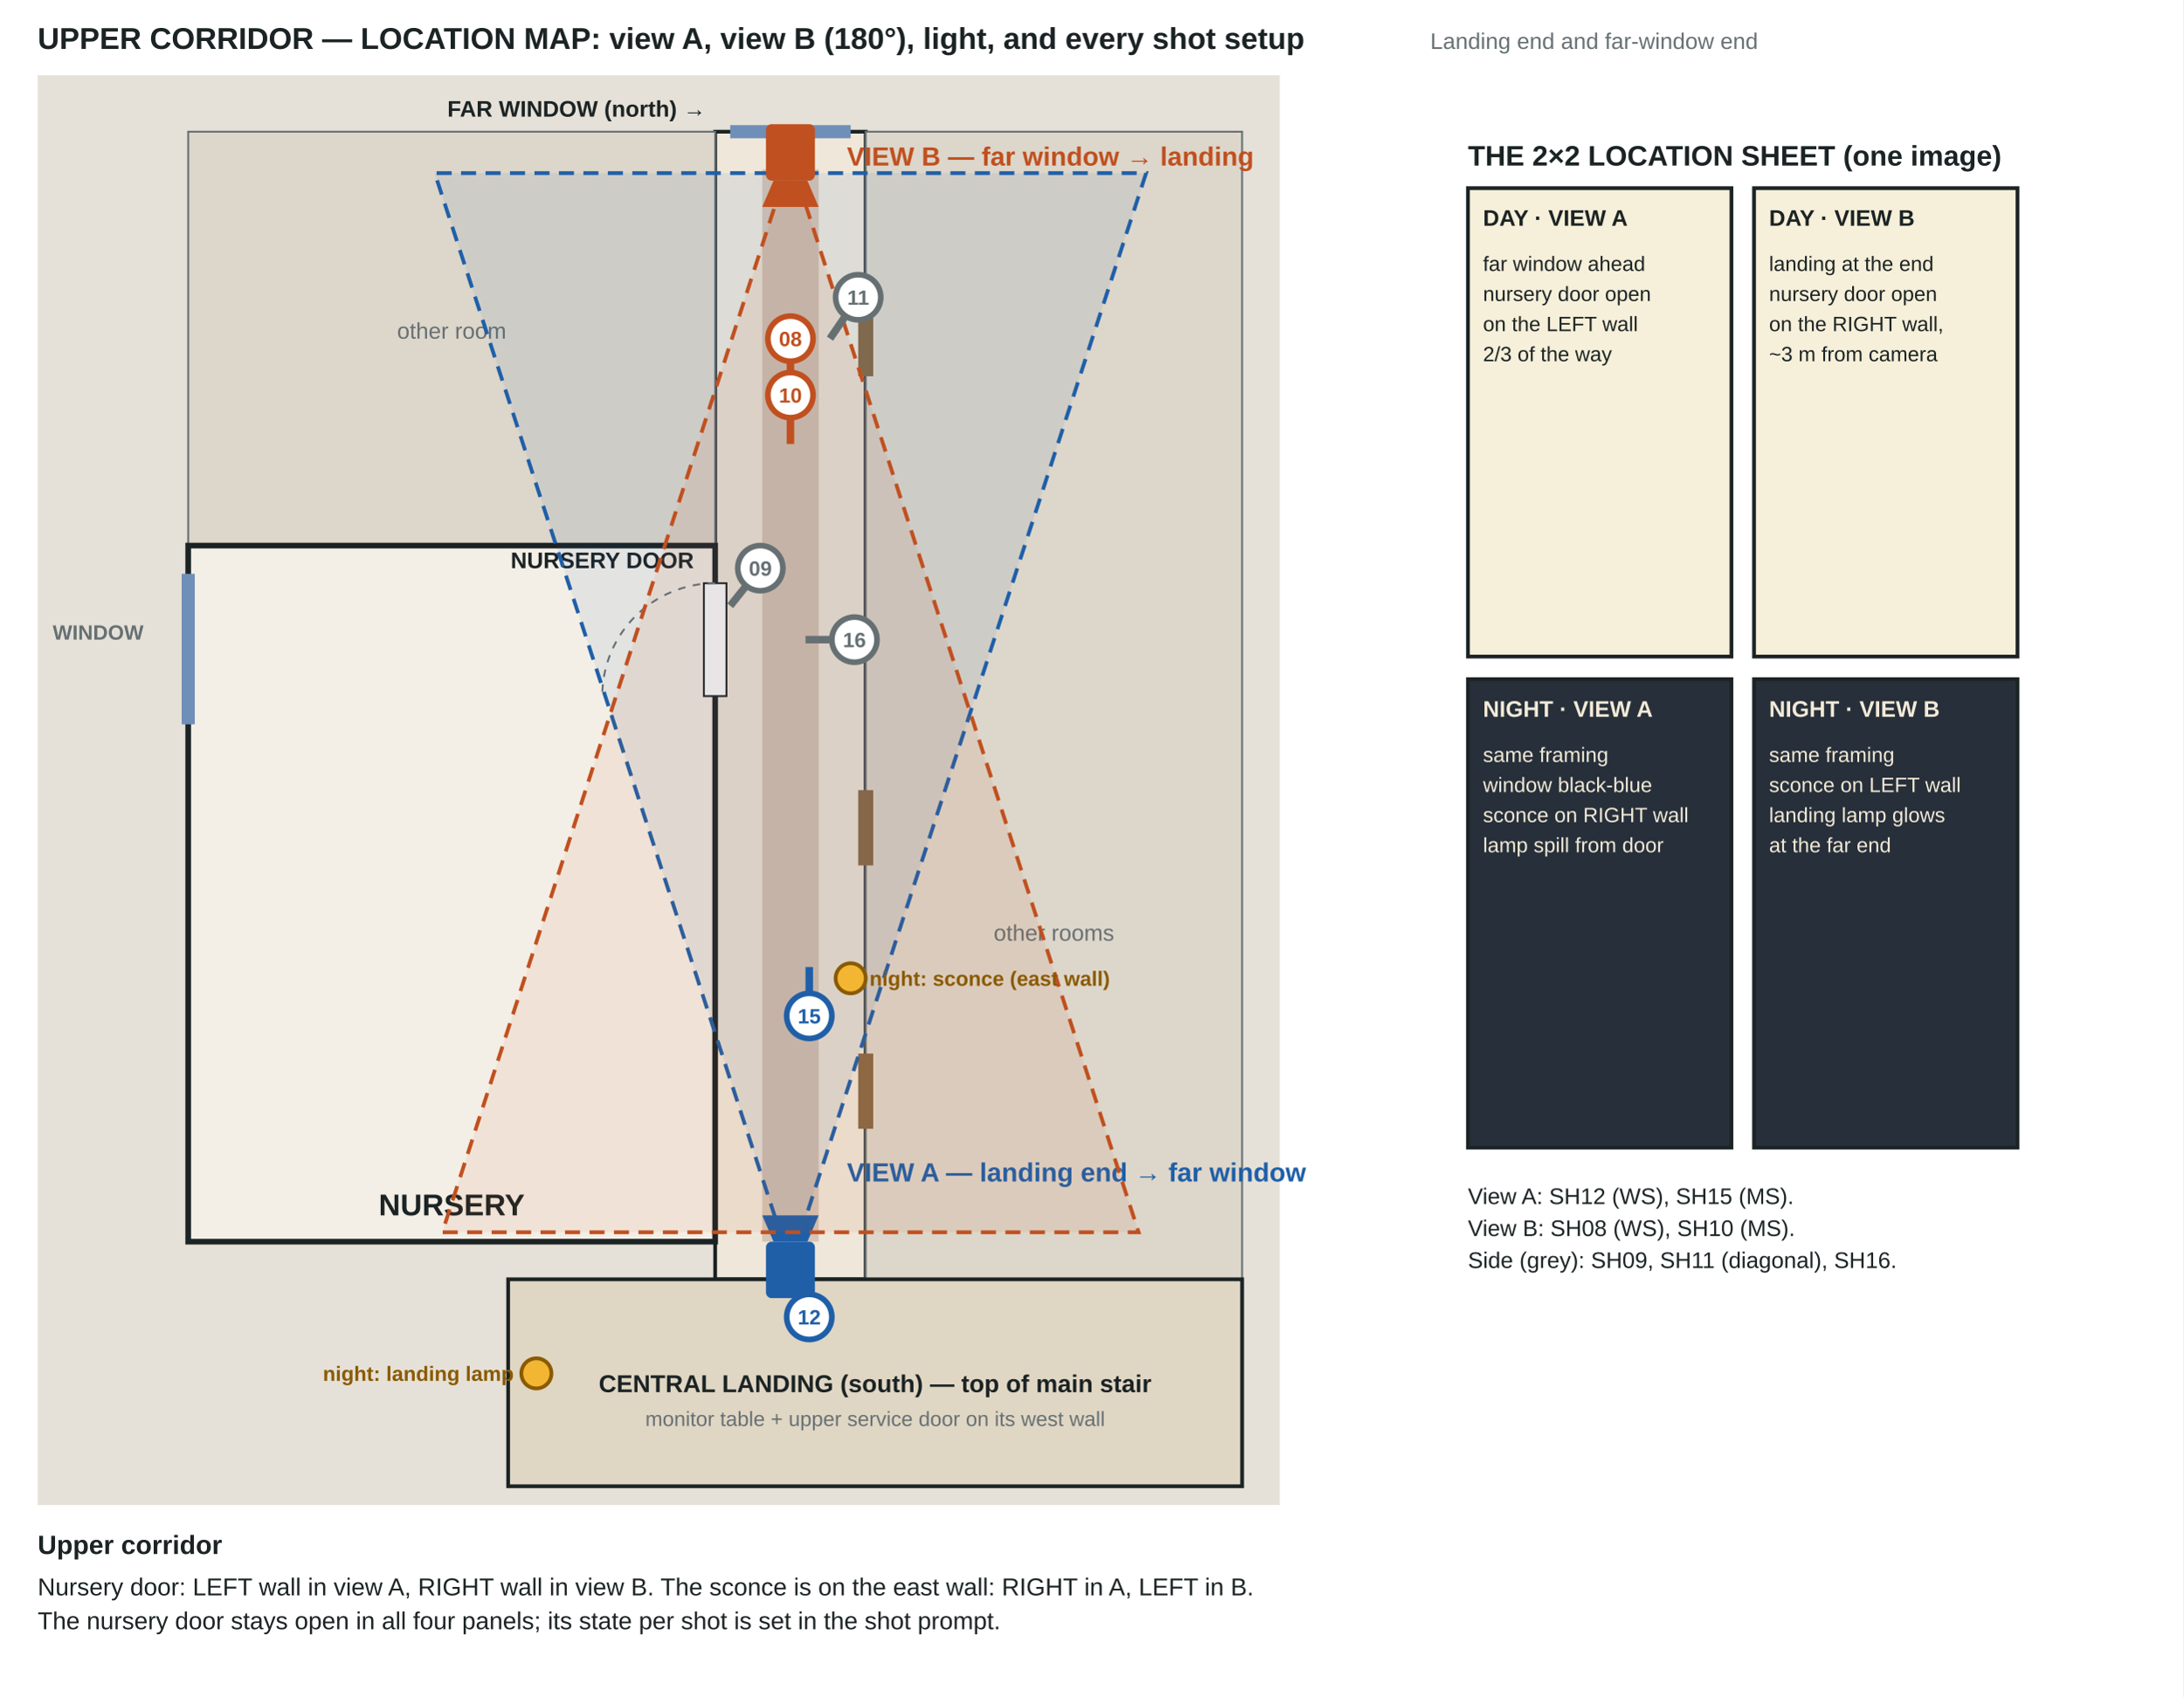
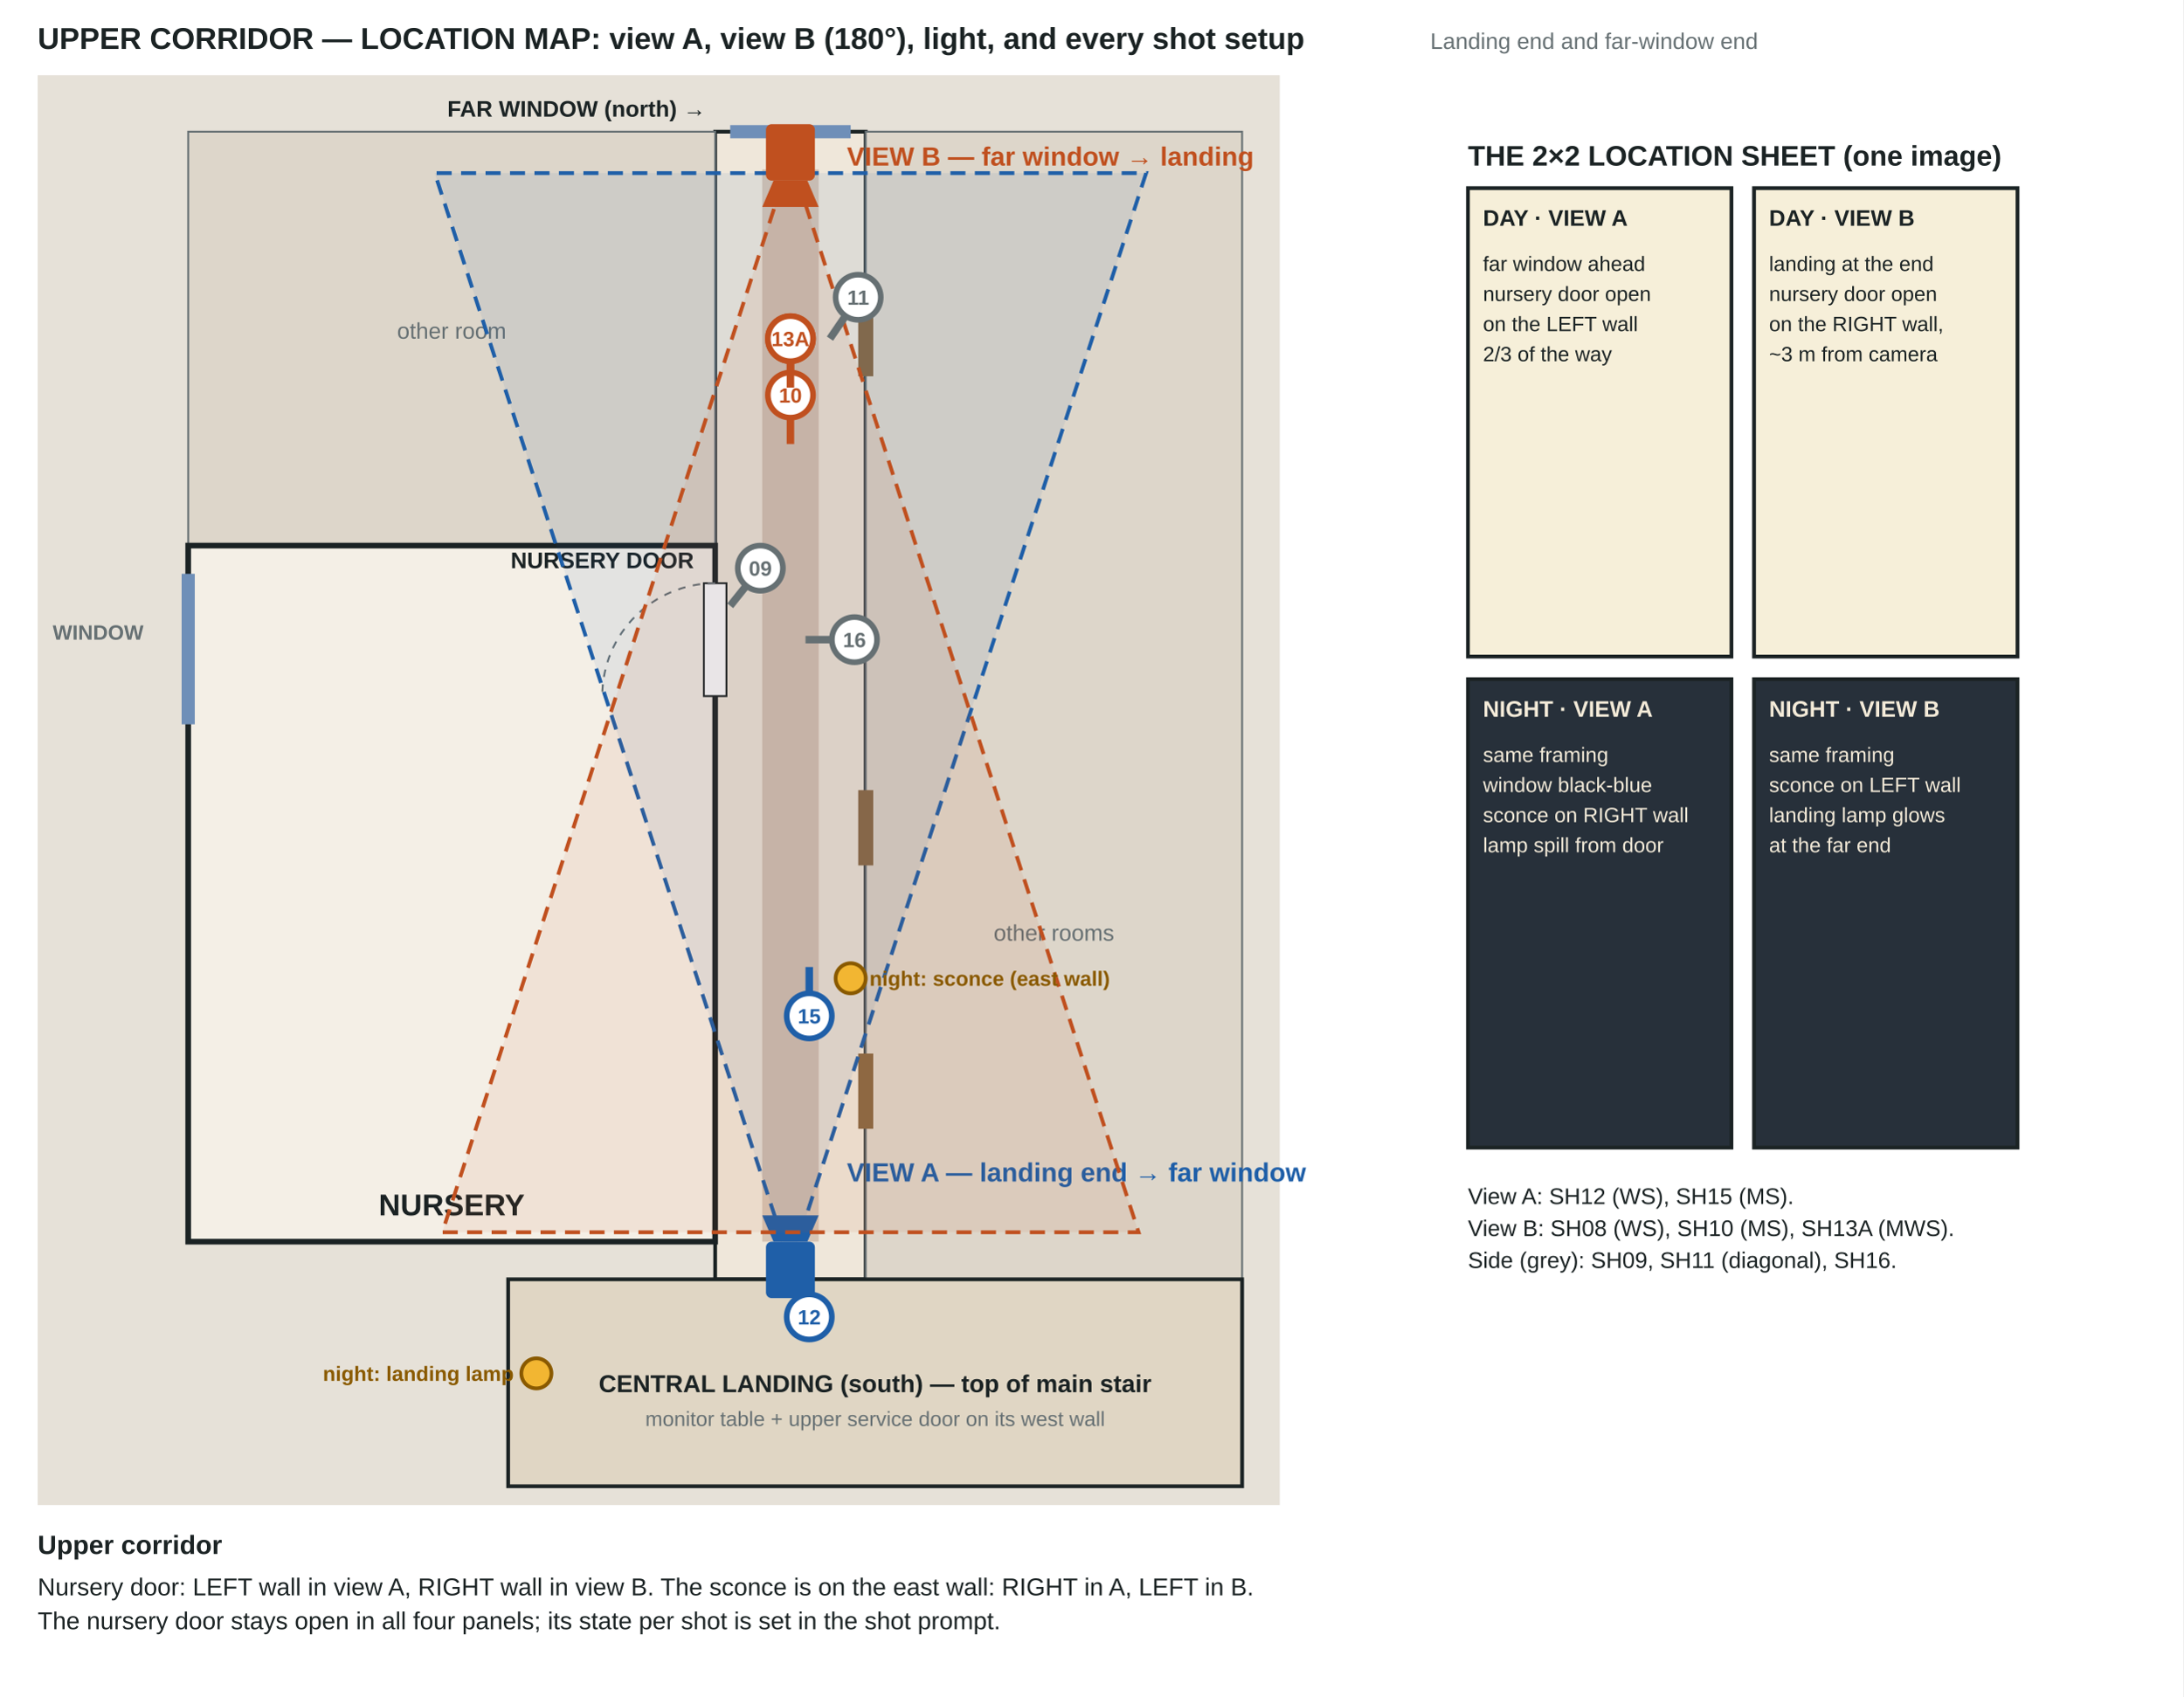
<svg xmlns="http://www.w3.org/2000/svg" width="1160" height="902" viewBox="0 0 1160 902">
  <rect width="100%" height="100%" fill="#ffffff" />
  <g transform="translate(20,40)">
    <rect x="0" y="0" width="660" height="760" fill="#e6e1d8" />
    <rect x="360" y="30" width="80" height="610" fill="#efe7da" stroke="#1b2324" stroke-width="2" />
    <rect x="385" y="50" width="30" height="570" fill="#b99a86" opacity="0.45" />
    <line x1="368" y1="30" x2="432" y2="30" stroke="#6f8fb8" stroke-width="7" />
    <text x="452" y="330" font-size="13" fill="#1b2324" text-anchor="start" font-weight="700" font-family="Arial, Helvetica, sans-serif">UPPER CORRIDOR</text>
    <rect x="440" y="30" width="200" height="610" fill="#ddd6ca" stroke="#667073" />
    <rect x="436" y="120" width="8" height="40" fill="#8a6a45" />
    <rect x="436" y="380" width="8" height="40" fill="#8a6a45" />
    <rect x="436" y="520" width="8" height="40" fill="#8a6a45" />
    <text x="540" y="460" font-size="12" fill="#667073" text-anchor="middle" font-weight="400" font-family="Arial, Helvetica, sans-serif">other rooms</text>
    <rect x="80" y="30" width="280" height="220" fill="#ddd6ca" stroke="#667073" />
    <text x="220" y="140" font-size="12" fill="#667073" text-anchor="middle" font-weight="400" font-family="Arial, Helvetica, sans-serif">other room</text>
    <text x="355" y="22" font-size="12" fill="#1b2324" text-anchor="end" font-weight="700" font-family="Arial, Helvetica, sans-serif">FAR WINDOW (north) →</text>
    <rect x="250" y="640" width="390" height="110" fill="#e0d6c4" stroke="#1b2324" stroke-width="2" />
    <text x="445" y="700" font-size="13" fill="#1b2324" text-anchor="middle" font-weight="700" font-family="Arial, Helvetica, sans-serif">CENTRAL LANDING (south) — top of main stair</text>
    <text x="445" y="718" font-size="11" fill="#667073" text-anchor="middle" font-weight="400" font-family="Arial, Helvetica, sans-serif">monitor table + upper service door on its west wall</text>
    <rect x="80" y="250" width="280" height="370" fill="#f4efe6" stroke="#1b2324" stroke-width="3" />
    <text x="220" y="606" font-size="16" fill="#1b2324" text-anchor="middle" font-weight="700" font-family="Arial, Helvetica, sans-serif">NURSERY</text>
    <line x1="80" y1="265" x2="80" y2="345" stroke="#6f8fb8" stroke-width="7" />
    <text x="8" y="300" font-size="11" fill="#667073" text-anchor="start" font-weight="700" font-family="Arial, Helvetica, sans-serif">WINDOW</text>
    <rect x="354" y="270" width="12" height="60" fill="#ffffff" stroke="#1b2324" />
    <path d="M360 270 A60 60 0 0 0 300 330" fill="none" stroke="#667073" stroke-dasharray="4 4" />
    <text x="300" y="262" font-size="12" fill="#1b2324" text-anchor="middle" font-weight="700" font-family="Arial, Helvetica, sans-serif">NURSERY DOOR</text>
    <polygon points="400,632 211,52 589,52" fill="#1f5fa8" fill-opacity="0.08" stroke="#1f5fa8" stroke-width="2" stroke-dasharray="8 5" />
    <g transform="translate(400,632) rotate(-90)">
      <rect x="-18" y="-13" width="30" height="26" rx="3" fill="#1f5fa8" />
      <polygon points="12,-9 26,-15 26,15 12,9" fill="#1f5fa8" />
    </g>
    <text x="430" y="588" font-size="14" fill="#1f5fa8" text-anchor="start" font-weight="700" font-family="Arial, Helvetica, sans-serif">VIEW A — landing end → far window</text>
    <polygon points="400,44 585,615 215,615" fill="#c0501f" fill-opacity="0.08" stroke="#c0501f" stroke-width="2" stroke-dasharray="8 5" />
    <g transform="translate(400,44) rotate(90)">
      <rect x="-18" y="-13" width="30" height="26" rx="3" fill="#c0501f" />
      <polygon points="12,-9 26,-15 26,15 12,9" fill="#c0501f" />
    </g>
    <text x="430" y="48" font-size="14" fill="#c0501f" text-anchor="start" font-weight="700" font-family="Arial, Helvetica, sans-serif">VIEW B — far window → landing</text>
    <circle cx="432" cy="480" r="8" fill="#f2b632" stroke="#8a5a00" stroke-width="2" />
    <text x="442" y="484" font-size="11" fill="#8a5a00" text-anchor="start" font-weight="700" font-family="Arial, Helvetica, sans-serif">night: sconce (east wall)</text>
    <circle cx="265" cy="690" r="8" fill="#f2b632" stroke="#8a5a00" stroke-width="2" />
    <text x="253" y="694" font-size="11" fill="#8a5a00" text-anchor="end" font-weight="700" font-family="Arial, Helvetica, sans-serif">night: landing lamp</text>
    <line x1="410" y1="660" x2="410" y2="634" stroke="#1f5fa8" stroke-width="4" />
    <circle cx="410" cy="660" r="12" fill="#ffffff" stroke="#1f5fa8" stroke-width="3" />
    <text x="410" y="664" font-size="11" fill="#1f5fa8" text-anchor="middle" font-weight="700" font-family="Arial, Helvetica, sans-serif">12</text>
    <line x1="410" y1="500" x2="410" y2="474" stroke="#1f5fa8" stroke-width="4" />
    <circle cx="410" cy="500" r="12" fill="#ffffff" stroke="#1f5fa8" stroke-width="3" />
    <text x="410" y="504" font-size="11" fill="#1f5fa8" text-anchor="middle" font-weight="700" font-family="Arial, Helvetica, sans-serif">15</text>
    <line x1="400" y1="140" x2="400" y2="166" stroke="#c0501f" stroke-width="4" />
    <circle cx="400" cy="140" r="12" fill="#ffffff" stroke="#c0501f" stroke-width="3" />
    <text x="400" y="144" font-size="11" fill="#c0501f" text-anchor="middle" font-weight="700" font-family="Arial, Helvetica, sans-serif">08</text>
    <line x1="400" y1="170" x2="400" y2="196" stroke="#c0501f" stroke-width="4" />
    <circle cx="400" cy="170" r="12" fill="#ffffff" stroke="#c0501f" stroke-width="3" />
    <text x="400" y="174" font-size="11" fill="#c0501f" text-anchor="middle" font-weight="700" font-family="Arial, Helvetica, sans-serif">10</text>
+     <line x1="400" y1="140" x2="400" y2="166" stroke="#c0501f" stroke-width="4" />
+     <circle cx="400" cy="140" r="12" fill="#ffffff" stroke="#c0501f" stroke-width="3" />
+     <text x="400" y="144" font-size="11" fill="#c0501f" text-anchor="middle" font-weight="700" font-family="Arial, Helvetica, sans-serif">13A</text>
    <line x1="384" y1="262" x2="368" y2="282" stroke="#667073" stroke-width="4" />
    <circle cx="384" cy="262" r="12" fill="#ffffff" stroke="#667073" stroke-width="3" />
    <text x="384" y="266" font-size="11" fill="#667073" text-anchor="middle" font-weight="700" font-family="Arial, Helvetica, sans-serif">09</text>
    <line x1="436" y1="118" x2="421" y2="140" stroke="#667073" stroke-width="4" />
    <circle cx="436" cy="118" r="12" fill="#ffffff" stroke="#667073" stroke-width="3" />
    <text x="436" y="122" font-size="11" fill="#667073" text-anchor="middle" font-weight="700" font-family="Arial, Helvetica, sans-serif">11</text>
    <line x1="434" y1="300" x2="408" y2="300" stroke="#667073" stroke-width="4" />
    <circle cx="434" cy="300" r="12" fill="#ffffff" stroke="#667073" stroke-width="3" />
    <text x="434" y="304" font-size="11" fill="#667073" text-anchor="middle" font-weight="700" font-family="Arial, Helvetica, sans-serif">16</text>
    <text x="760" y="48" font-size="15" fill="#1b2324" text-anchor="start" font-weight="700" font-family="Arial, Helvetica, sans-serif">THE 2×2 LOCATION SHEET (one image)</text>
    <rect x="760" y="60" width="140" height="249" fill="#f6efd9" stroke="#1b2324" stroke-width="2" />
    <text x="768" y="80" font-size="12" fill="#1b2324" text-anchor="start" font-weight="700" font-family="Arial, Helvetica, sans-serif">DAY · VIEW A</text>
    <text x="768" y="104" font-size="11" fill="#1b2324" text-anchor="start" font-weight="400" font-family="Arial, Helvetica, sans-serif">far window ahead</text>
    <text x="768" y="120" font-size="11" fill="#1b2324" text-anchor="start" font-weight="400" font-family="Arial, Helvetica, sans-serif">nursery door open</text>
    <text x="768" y="136" font-size="11" fill="#1b2324" text-anchor="start" font-weight="400" font-family="Arial, Helvetica, sans-serif">on the LEFT wall</text>
    <text x="768" y="152" font-size="11" fill="#1b2324" text-anchor="start" font-weight="400" font-family="Arial, Helvetica, sans-serif">2/3 of the way</text>
    <rect x="912" y="60" width="140" height="249" fill="#f6efd9" stroke="#1b2324" stroke-width="2" />
    <text x="920" y="80" font-size="12" fill="#1b2324" text-anchor="start" font-weight="700" font-family="Arial, Helvetica, sans-serif">DAY · VIEW B</text>
    <text x="920" y="104" font-size="11" fill="#1b2324" text-anchor="start" font-weight="400" font-family="Arial, Helvetica, sans-serif">landing at the end</text>
    <text x="920" y="120" font-size="11" fill="#1b2324" text-anchor="start" font-weight="400" font-family="Arial, Helvetica, sans-serif">nursery door open</text>
    <text x="920" y="136" font-size="11" fill="#1b2324" text-anchor="start" font-weight="400" font-family="Arial, Helvetica, sans-serif">on the RIGHT wall,</text>
    <text x="920" y="152" font-size="11" fill="#1b2324" text-anchor="start" font-weight="400" font-family="Arial, Helvetica, sans-serif">~3 m from camera</text>
    <rect x="760" y="321" width="140" height="249" fill="#27303a" stroke="#1b2324" stroke-width="2" />
    <text x="768" y="341" font-size="12" fill="#f3ead8" text-anchor="start" font-weight="700" font-family="Arial, Helvetica, sans-serif">NIGHT · VIEW A</text>
    <text x="768" y="365" font-size="11" fill="#f3ead8" text-anchor="start" font-weight="400" font-family="Arial, Helvetica, sans-serif">same framing</text>
    <text x="768" y="381" font-size="11" fill="#f3ead8" text-anchor="start" font-weight="400" font-family="Arial, Helvetica, sans-serif">window black-blue</text>
    <text x="768" y="397" font-size="11" fill="#f3ead8" text-anchor="start" font-weight="400" font-family="Arial, Helvetica, sans-serif">sconce on RIGHT wall</text>
    <text x="768" y="413" font-size="11" fill="#f3ead8" text-anchor="start" font-weight="400" font-family="Arial, Helvetica, sans-serif">lamp spill from door</text>
    <rect x="912" y="321" width="140" height="249" fill="#27303a" stroke="#1b2324" stroke-width="2" />
    <text x="920" y="341" font-size="12" fill="#f3ead8" text-anchor="start" font-weight="700" font-family="Arial, Helvetica, sans-serif">NIGHT · VIEW B</text>
    <text x="920" y="365" font-size="11" fill="#f3ead8" text-anchor="start" font-weight="400" font-family="Arial, Helvetica, sans-serif">same framing</text>
    <text x="920" y="381" font-size="11" fill="#f3ead8" text-anchor="start" font-weight="400" font-family="Arial, Helvetica, sans-serif">sconce on LEFT wall</text>
    <text x="920" y="397" font-size="11" fill="#f3ead8" text-anchor="start" font-weight="400" font-family="Arial, Helvetica, sans-serif">landing lamp glows</text>
    <text x="920" y="413" font-size="11" fill="#f3ead8" text-anchor="start" font-weight="400" font-family="Arial, Helvetica, sans-serif">at the far end</text>
    <text x="760" y="600" font-size="12" fill="#1b2324" text-anchor="start" font-weight="400" font-family="Arial, Helvetica, sans-serif">View A: SH12 (WS), SH15 (MS).</text>
-     <text x="760" y="617" font-size="12" fill="#1b2324" text-anchor="start" font-weight="400" font-family="Arial, Helvetica, sans-serif">View B: SH08 (WS), SH10 (MS).</text>
+     <text x="760" y="617" font-size="12" fill="#1b2324" text-anchor="start" font-weight="400" font-family="Arial, Helvetica, sans-serif">View B: SH08 (WS), SH10 (MS), SH13A (MWS).</text>
    <text x="760" y="634" font-size="12" fill="#1b2324" text-anchor="start" font-weight="400" font-family="Arial, Helvetica, sans-serif">Side (grey): SH09, SH11 (diagonal), SH16.</text>
  </g>
  <text x="20" y="26" font-size="16" fill="#1b2324" text-anchor="start" font-weight="700" font-family="Arial, Helvetica, sans-serif">UPPER CORRIDOR — LOCATION MAP: view A, view B (180°), light, and every shot setup</text>
  <text x="20" y="826" font-size="14" fill="#1b2324" text-anchor="start" font-weight="700" font-family="Arial, Helvetica, sans-serif">Upper corridor</text>
  <text x="760" y="26" font-size="12" fill="#667073" text-anchor="start" font-weight="400" font-family="Arial, Helvetica, sans-serif">Landing end and far-window end</text>
  <text x="20" y="848" font-size="13" fill="#1b2324" text-anchor="start" font-weight="400" font-family="Arial, Helvetica, sans-serif">Nursery door: LEFT wall in view A, RIGHT wall in view B. The sconce is on the east wall: RIGHT in A, LEFT in B.</text>
  <text x="20" y="866" font-size="13" fill="#1b2324" text-anchor="start" font-weight="400" font-family="Arial, Helvetica, sans-serif">The nursery door stays open in all four panels; its state per shot is set in the shot prompt.</text>
</svg>
